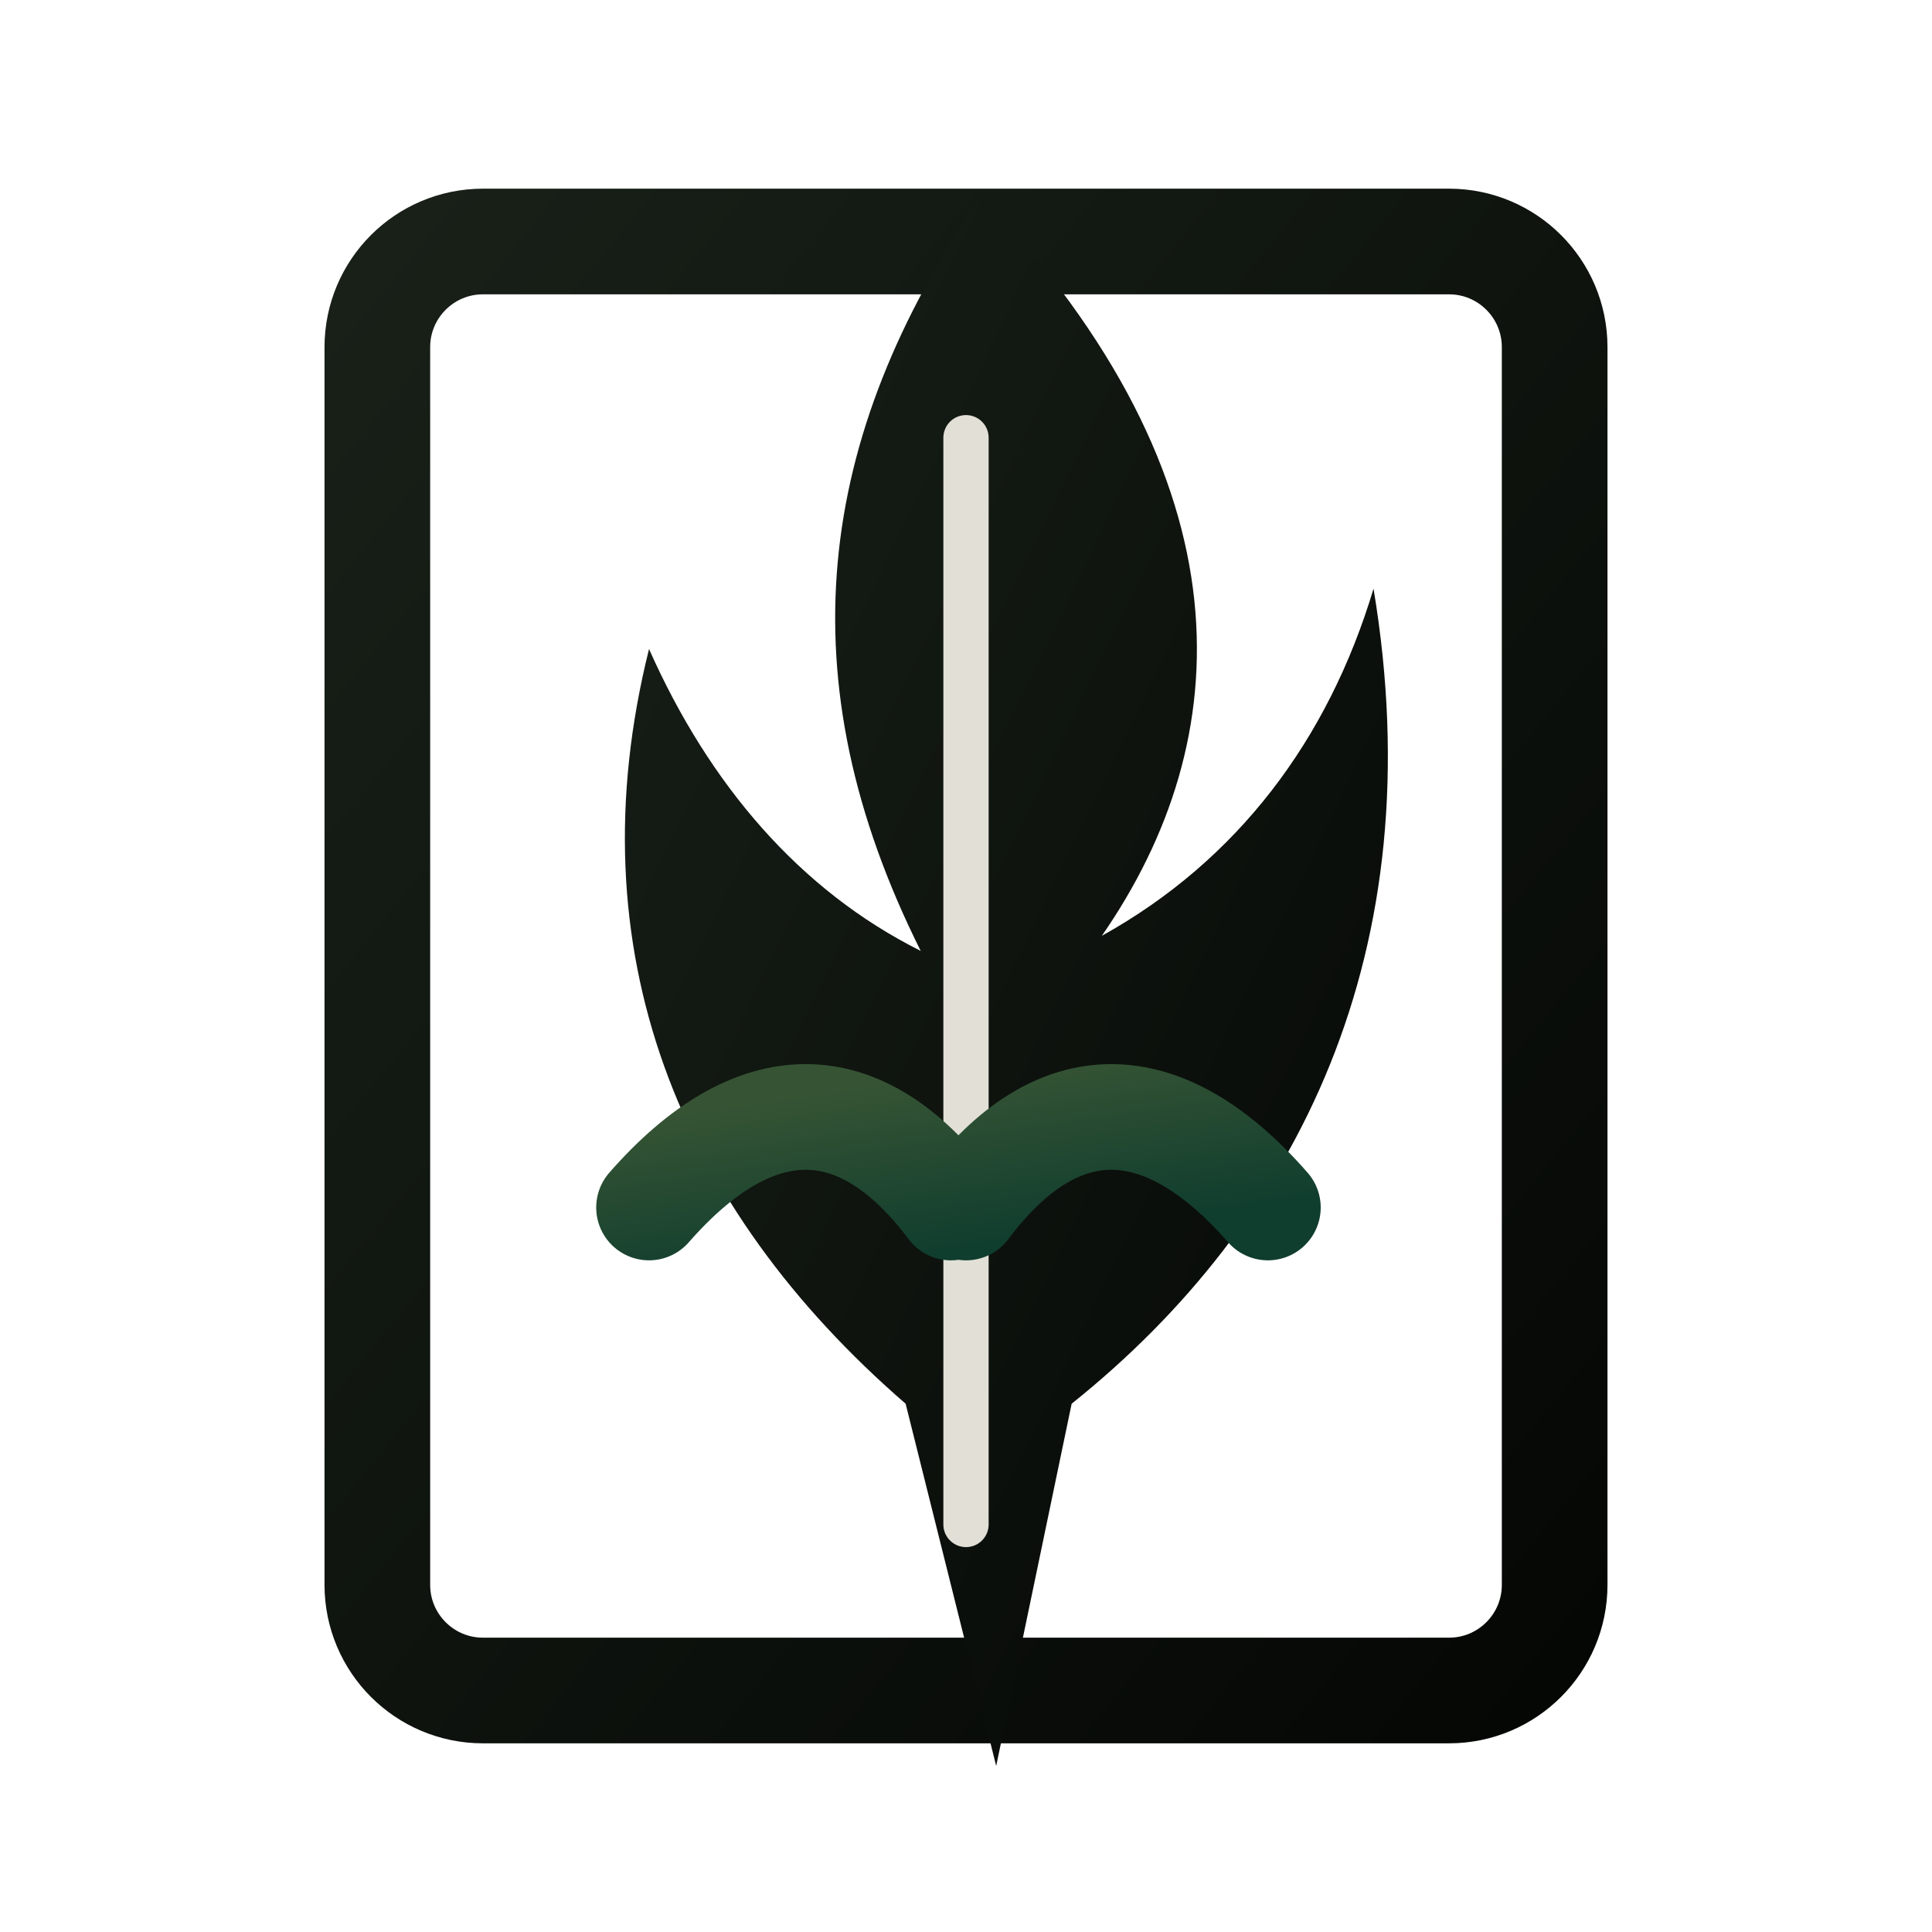
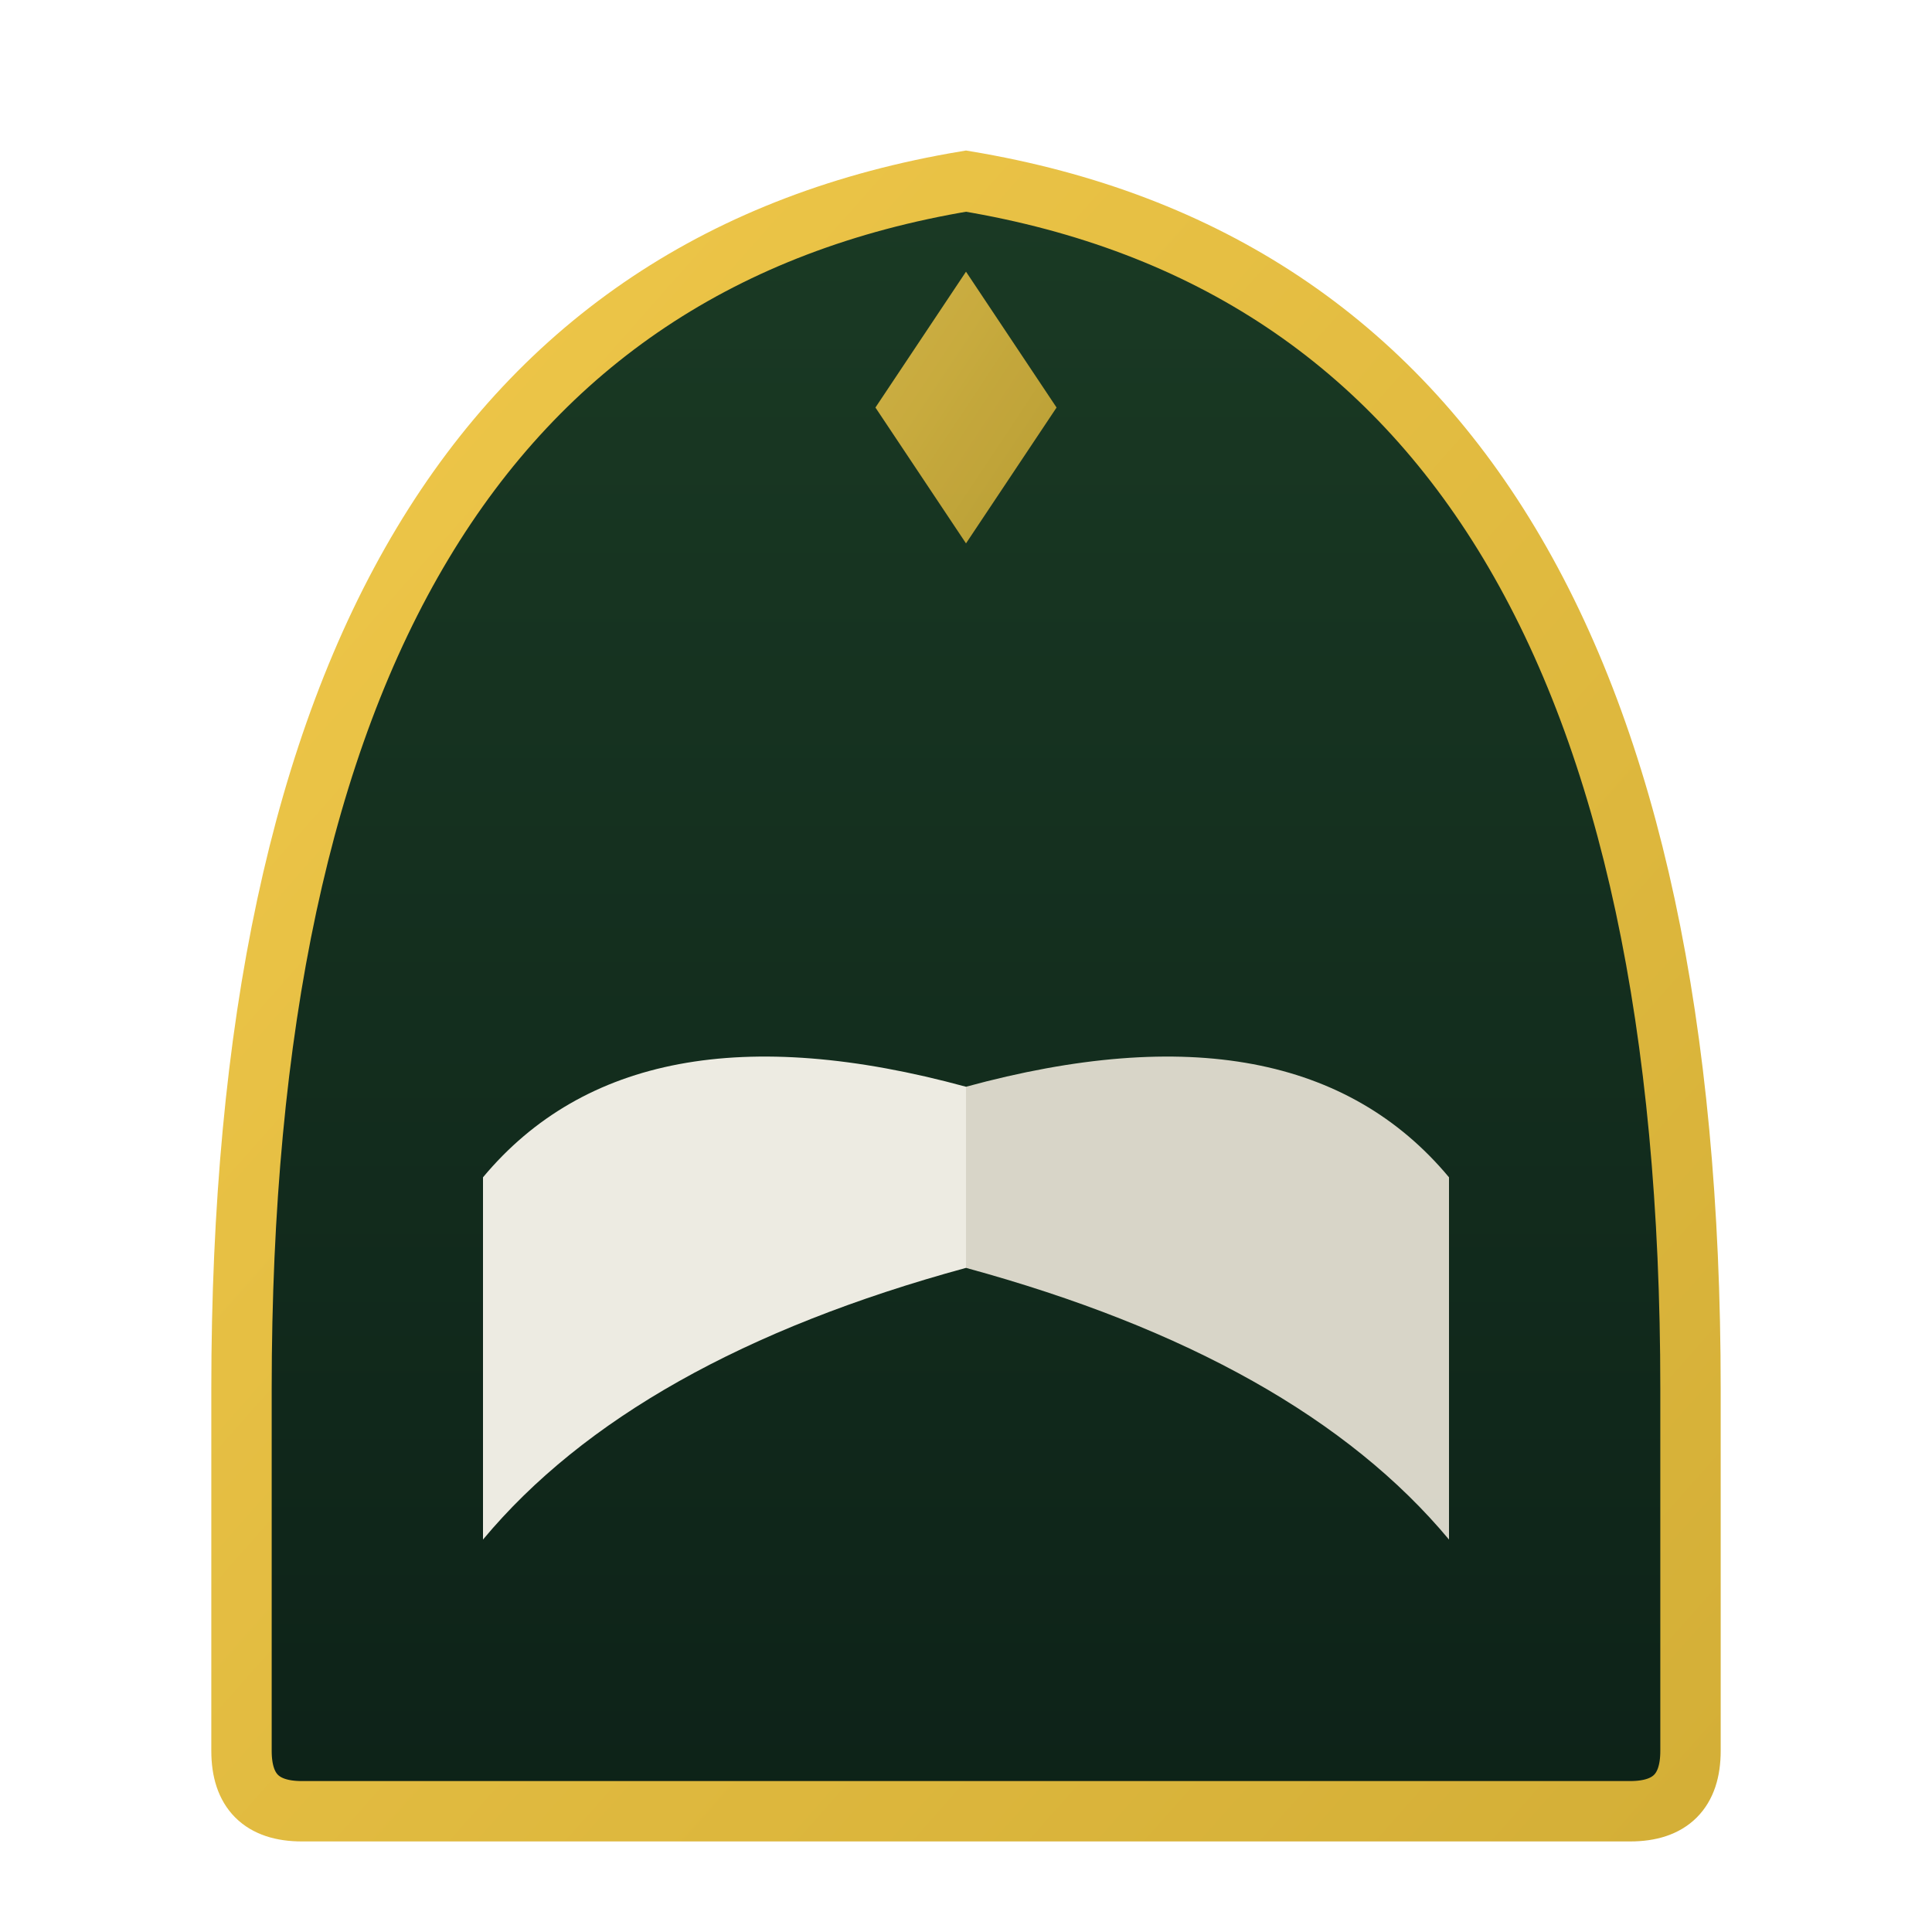
- <svg xmlns="http://www.w3.org/2000/svg" viewBox="0 0 128 128" role="img" aria-label="Salaf Library">
+ <svg xmlns="http://www.w3.org/2000/svg" viewBox="0 0 64 64" role="img" aria-label="SL">
  <defs>
-     <linearGradient id="ink" x1="0" x2="1" y1="0" y2="1">
-       <stop offset="0" stop-color="#182018" />
-       <stop offset="1" stop-color="#050705" />
+     <linearGradient id="g-gold" x1="0%" y1="0%" x2="100%" y2="100%">
+       <stop offset="0%" stop-color="#f0c84a" />
+       <stop offset="100%" stop-color="#d4af37" />
    </linearGradient>
-     <linearGradient id="green" x1="0" x2="1" y1="0" y2="1">
-       <stop offset="0" stop-color="#365434" />
-       <stop offset="1" stop-color="#0f3d2e" />
-     </linearGradient>
-     <linearGradient id="gold" x1="0" x2="1" y1="0" y2="1">
-       <stop offset="0" stop-color="#e6c978" />
-       <stop offset="1" stop-color="#a7833b" />
+     <linearGradient id="g-dark" x1="0%" y1="0%" x2="0%" y2="100%">
+       <stop offset="0%" stop-color="#1a3a24" />
+       <stop offset="100%" stop-color="#0d2218" />
    </linearGradient>
  </defs>
-   <rect x="25" y="16" width="78" height="96" rx="7" fill="none" stroke="url(#ink)" stroke-width="7" />
-   <path d="M65 13c18 19 17 36 8 49 9-5 15-13 18-23 4 24-5 42-20 54l-5 24-6-24C45 80 38 63 43 43c4 9 10 16 18 20-9-18-7-34 4-50Z" fill="url(#ink)" />
-   <path d="M64 29v72" stroke="#f8f5ec" stroke-width="3" stroke-linecap="round" opacity=".9" />
-   <path d="M43 80c7-8 14-8 20 0M84 80c-7-8-14-8-20 0" stroke="url(#green)" stroke-width="7" stroke-linecap="round" fill="none" />
-   <path d="M50 92h12M78 92h12" stroke="url(#green)" stroke-width="7" stroke-linecap="round" />
-   <path d="M27 110h76" stroke="url(#gold)" stroke-width="3" stroke-linecap="round" opacity=".85" />
+   <path d="M8 46 Q8 10 32 6 Q56 10 56 46 L56 58 Q56 60 54 60 L10 60 Q8 60 8 58 Z" fill="url(#g-dark)" stroke="url(#g-gold)" stroke-width="2" />
+   <g transform="translate(32, 36)">
+     <path d="M0 0 Q-11-3 -16 3 L-16 15 Q-11 9 0 6 Z" fill="#f8f5ec" opacity="0.95" />
+     <path d="M0 0 Q11-3 16 3 L16 15 Q11 9 0 6 Z" fill="#ede8da" opacity="0.9" />
+     <line x1="0" y1="-1" x2="0" y2="16" stroke="url(#g-gold)" stroke-width="1.2" />
+   </g>
+   <path d="M32 9 l3 4.5-3 4.5-3-4.5z" fill="url(#g-gold)" opacity="0.85" />
</svg>
